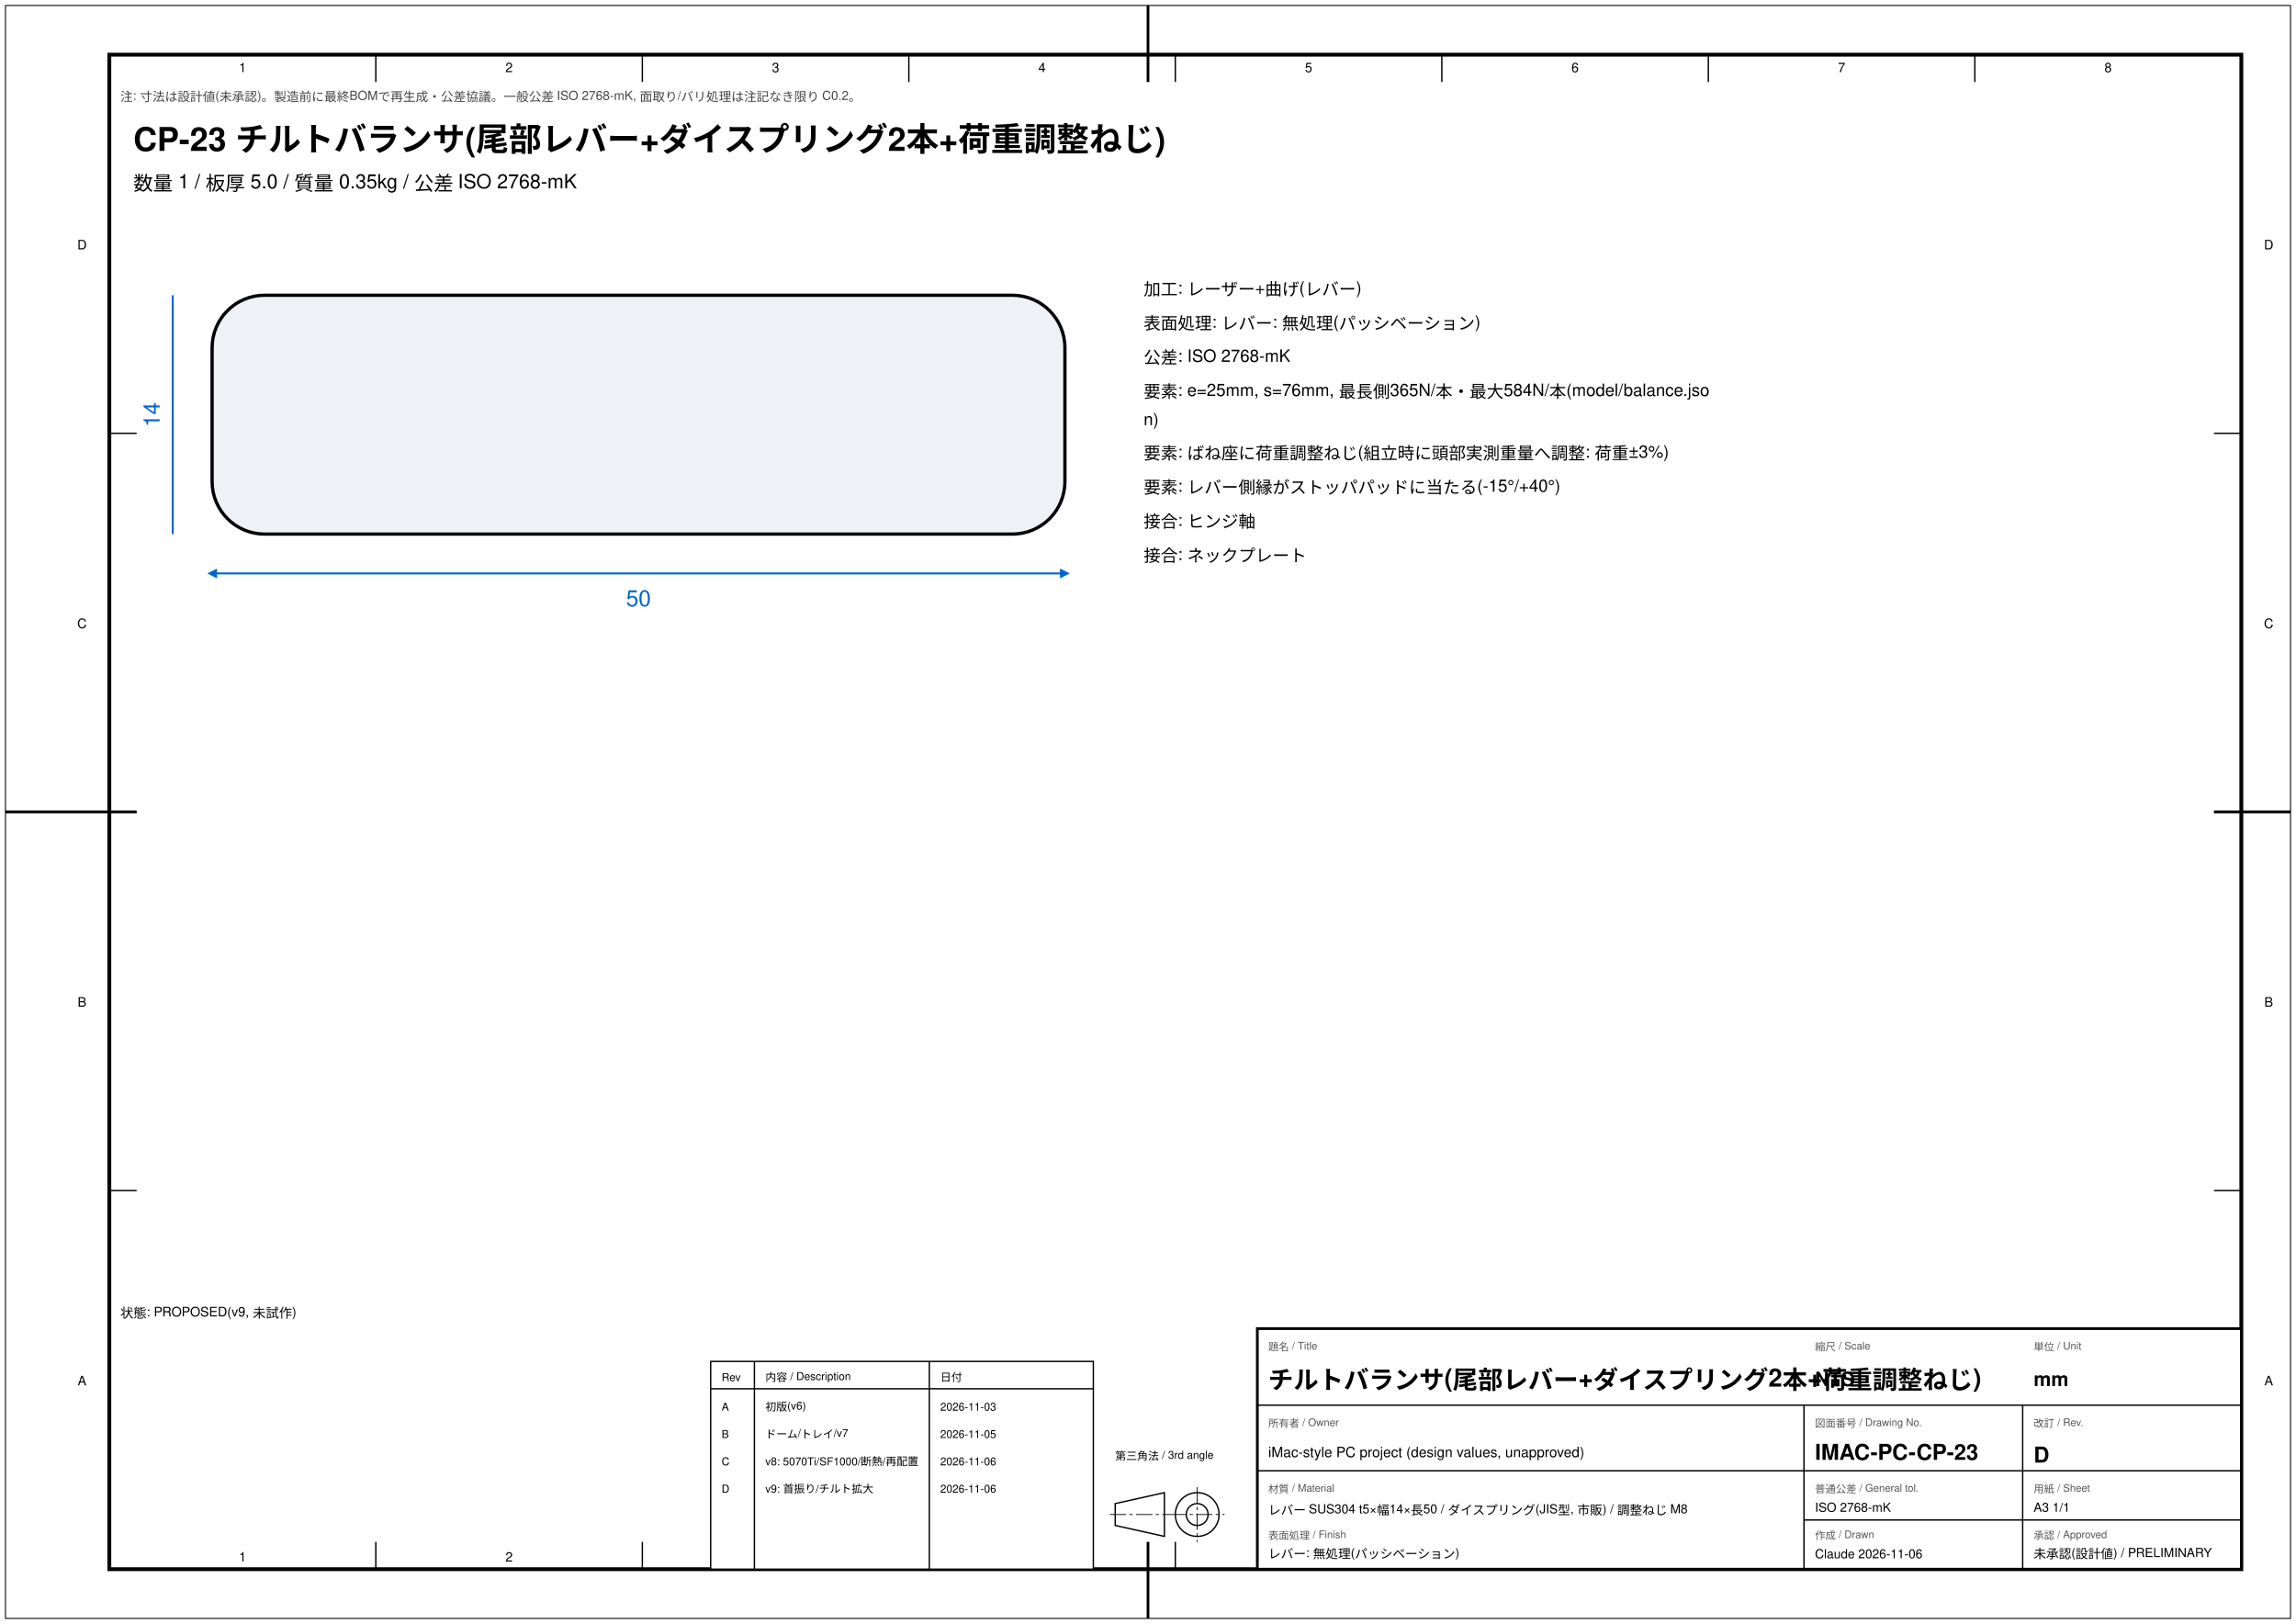
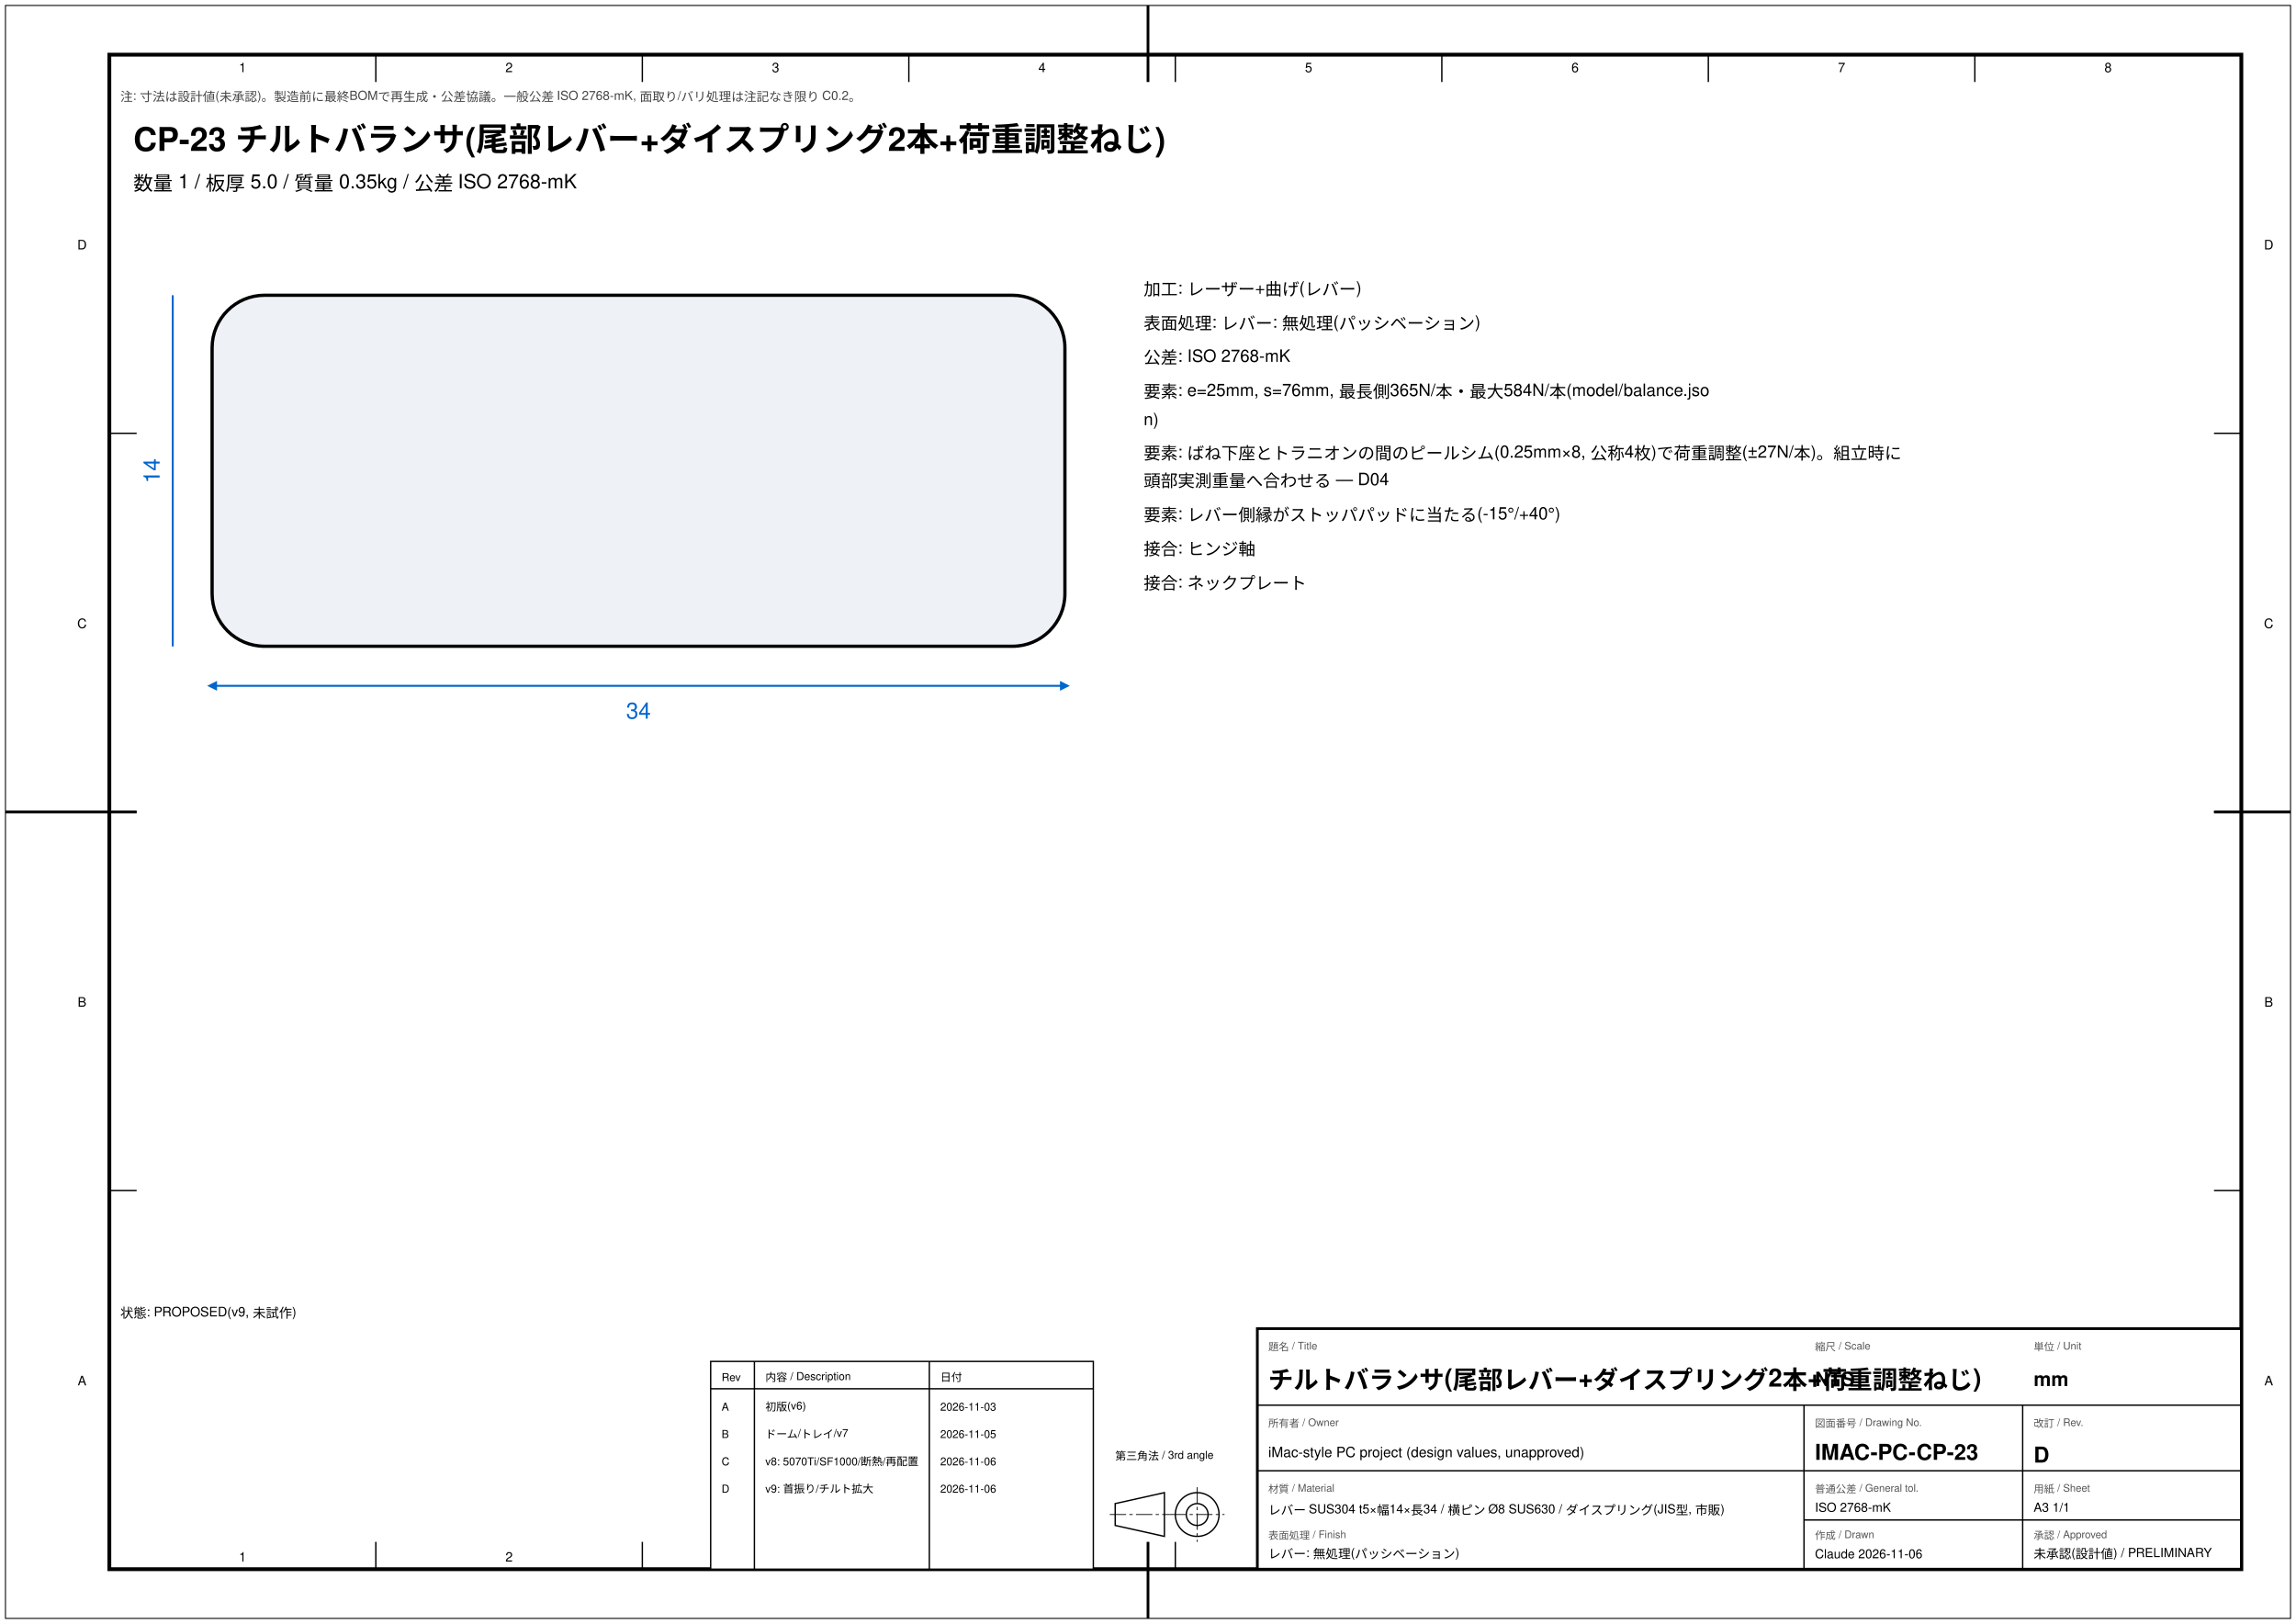
<svg xmlns="http://www.w3.org/2000/svg" viewBox="0 0 420 297" font-family="Helvetica,Arial,sans-serif">
  <defs>
    <marker id="a" markerWidth="5" markerHeight="5" refX="2.5" refY="2.5" orient="auto-start-reverse">
      <path d="M0,0 L5,2.5 L0,5 z" fill="#06c" />
    </marker>
  </defs>
  <rect width="100%" height="100%" fill="#fff" />
  <rect x="1" y="1" width="418" height="295" fill="none" stroke="#000" stroke-width=".18" />
  <rect x="20" y="10" width="390" height="277" fill="none" stroke="#000" stroke-width=".7" />
  <line x1="68.75" y1="10" x2="68.75" y2="15" stroke="#000" stroke-width="0.25" />
  <line x1="68.75" y1="287" x2="68.75" y2="282" stroke="#000" stroke-width="0.25" />
  <text x="44.38" y="13.20" font-size="2.4" text-anchor="middle" font-weight="normal" fill="#000">1</text>
  <text x="44.38" y="285.60" font-size="2.4" text-anchor="middle" font-weight="normal" fill="#000">1</text>
  <line x1="117.5" y1="10" x2="117.5" y2="15" stroke="#000" stroke-width="0.25" />
  <line x1="117.5" y1="287" x2="117.5" y2="282" stroke="#000" stroke-width="0.25" />
  <text x="93.12" y="13.20" font-size="2.4" text-anchor="middle" font-weight="normal" fill="#000">2</text>
  <text x="93.12" y="285.60" font-size="2.4" text-anchor="middle" font-weight="normal" fill="#000">2</text>
  <line x1="166.25" y1="10" x2="166.25" y2="15" stroke="#000" stroke-width="0.25" />
  <line x1="166.25" y1="287" x2="166.25" y2="282" stroke="#000" stroke-width="0.25" />
  <text x="141.88" y="13.20" font-size="2.4" text-anchor="middle" font-weight="normal" fill="#000">3</text>
  <text x="141.88" y="285.60" font-size="2.4" text-anchor="middle" font-weight="normal" fill="#000">3</text>
  <line x1="215.0" y1="10" x2="215.0" y2="15" stroke="#000" stroke-width="0.25" />
  <line x1="215.0" y1="287" x2="215.0" y2="282" stroke="#000" stroke-width="0.25" />
  <text x="190.62" y="13.20" font-size="2.4" text-anchor="middle" font-weight="normal" fill="#000">4</text>
  <text x="190.62" y="285.60" font-size="2.4" text-anchor="middle" font-weight="normal" fill="#000">4</text>
  <line x1="263.75" y1="10" x2="263.75" y2="15" stroke="#000" stroke-width="0.25" />
  <line x1="263.75" y1="287" x2="263.75" y2="282" stroke="#000" stroke-width="0.25" />
  <text x="239.38" y="13.20" font-size="2.4" text-anchor="middle" font-weight="normal" fill="#000">5</text>
  <text x="239.38" y="285.60" font-size="2.4" text-anchor="middle" font-weight="normal" fill="#000">5</text>
  <line x1="312.5" y1="10" x2="312.5" y2="15" stroke="#000" stroke-width="0.25" />
  <line x1="312.5" y1="287" x2="312.5" y2="282" stroke="#000" stroke-width="0.25" />
  <text x="288.12" y="13.20" font-size="2.4" text-anchor="middle" font-weight="normal" fill="#000">6</text>
  <text x="288.12" y="285.60" font-size="2.4" text-anchor="middle" font-weight="normal" fill="#000">6</text>
  <line x1="361.25" y1="10" x2="361.25" y2="15" stroke="#000" stroke-width="0.25" />
  <line x1="361.25" y1="287" x2="361.25" y2="282" stroke="#000" stroke-width="0.25" />
  <text x="336.88" y="13.20" font-size="2.4" text-anchor="middle" font-weight="normal" fill="#000">7</text>
  <text x="336.88" y="285.60" font-size="2.4" text-anchor="middle" font-weight="normal" fill="#000">7</text>
  <text x="385.62" y="13.20" font-size="2.4" text-anchor="middle" font-weight="normal" fill="#000">8</text>
  <text x="385.62" y="285.60" font-size="2.4" text-anchor="middle" font-weight="normal" fill="#000">8</text>
  <line x1="20" y1="79.25" x2="25" y2="79.25" stroke="#000" stroke-width="0.25" />
  <line x1="410" y1="79.25" x2="405" y2="79.25" stroke="#000" stroke-width="0.25" />
  <line x1="20" y1="148.5" x2="25" y2="148.5" stroke="#000" stroke-width="0.25" />
  <line x1="410" y1="148.5" x2="405" y2="148.5" stroke="#000" stroke-width="0.25" />
  <line x1="20" y1="217.75" x2="25" y2="217.75" stroke="#000" stroke-width="0.25" />
  <line x1="410" y1="217.75" x2="405" y2="217.75" stroke="#000" stroke-width="0.25" />
  <text x="15.00" y="45.62" font-size="2.4" text-anchor="middle" font-weight="normal" fill="#000">D</text>
  <text x="415.00" y="45.62" font-size="2.4" text-anchor="middle" font-weight="normal" fill="#000">D</text>
  <text x="15.00" y="114.88" font-size="2.4" text-anchor="middle" font-weight="normal" fill="#000">C</text>
  <text x="415.00" y="114.88" font-size="2.4" text-anchor="middle" font-weight="normal" fill="#000">C</text>
  <text x="15.00" y="184.12" font-size="2.4" text-anchor="middle" font-weight="normal" fill="#000">B</text>
  <text x="415.00" y="184.12" font-size="2.4" text-anchor="middle" font-weight="normal" fill="#000">B</text>
  <text x="15.00" y="253.38" font-size="2.4" text-anchor="middle" font-weight="normal" fill="#000">A</text>
  <text x="415.00" y="253.38" font-size="2.4" text-anchor="middle" font-weight="normal" fill="#000">A</text>
  <line x1="1" y1="148.5" x2="25" y2="148.5" stroke="#000" stroke-width="0.5" />
  <line x1="405" y1="148.5" x2="419" y2="148.5" stroke="#000" stroke-width="0.5" />
  <line x1="210.0" y1="1" x2="210.0" y2="15" stroke="#000" stroke-width="0.5" />
  <line x1="210.0" y1="282" x2="210.0" y2="296" stroke="#000" stroke-width="0.5" />
  <rect x="230" y="243" width="180" height="44" fill="#fff" stroke="#000" stroke-width=".5" />
  <line x1="230" y1="257" x2="410" y2="257" stroke="#000" stroke-width="0.25" />
  <line x1="230" y1="269" x2="410" y2="269" stroke="#000" stroke-width="0.25" />
  <line x1="330" y1="257" x2="330" y2="287" stroke="#000" stroke-width="0.25" />
  <line x1="370" y1="257" x2="370" y2="287" stroke="#000" stroke-width="0.25" />
  <line x1="330" y1="278" x2="410" y2="278" stroke="#000" stroke-width="0.25" />
  <text x="232.00" y="247.00" font-size="1.9" text-anchor="start" font-weight="normal" fill="#555">題名 / Title</text>
  <text x="232.00" y="254.00" font-size="4.6" text-anchor="start" font-weight="bold" fill="#000">チルトバランサ(尾部レバー+ダイスプリング2本+荷重調整ねじ)</text>
  <text x="232.00" y="261.00" font-size="1.9" text-anchor="start" font-weight="normal" fill="#555">所有者 / Owner</text>
  <text x="232.00" y="266.50" font-size="2.6" text-anchor="start" font-weight="normal" fill="#000">iMac-style PC project (design values, unapproved)</text>
  <text x="232.00" y="273.00" font-size="1.9" text-anchor="start" font-weight="normal" fill="#555">材質 / Material</text>
-   <text x="232.00" y="277.00" font-size="2.3" text-anchor="start" font-weight="normal" fill="#000">レバー SUS304 t5×幅14×長50 / ダイスプリング(JIS型, 市販) / 調整ねじ M8</text>
+   <text x="232.00" y="277.00" font-size="2.3" text-anchor="start" font-weight="normal" fill="#000">レバー SUS304 t5×幅14×長34 / 横ピン Ø8 SUS630 / ダイスプリング(JIS型, 市販) </text>
  <text x="232.00" y="281.50" font-size="1.9" text-anchor="start" font-weight="normal" fill="#555">表面処理 / Finish</text>
  <text x="232.00" y="285.00" font-size="2.3" text-anchor="start" font-weight="normal" fill="#000">レバー: 無処理(パッシベーション)</text>
  <text x="332.00" y="261.00" font-size="1.9" text-anchor="start" font-weight="normal" fill="#555">図面番号 / Drawing No.</text>
  <text x="332.00" y="267.00" font-size="4.0" text-anchor="start" font-weight="bold" fill="#000">IMAC-PC-CP-23</text>
  <text x="332.00" y="273.00" font-size="1.9" text-anchor="start" font-weight="normal" fill="#555">普通公差 / General tol.</text>
  <text x="332.00" y="276.50" font-size="2.3" text-anchor="start" font-weight="normal" fill="#000">ISO 2768-mK</text>
  <text x="372.00" y="261.00" font-size="1.9" text-anchor="start" font-weight="normal" fill="#555">改訂 / Rev.</text>
  <text x="372.00" y="267.50" font-size="4.0" text-anchor="start" font-weight="bold" fill="#000">D</text>
  <text x="372.00" y="273.00" font-size="1.9" text-anchor="start" font-weight="normal" fill="#555">用紙 / Sheet</text>
  <text x="372.00" y="276.50" font-size="2.3" text-anchor="start" font-weight="normal" fill="#000">A3  1/1</text>
  <text x="332.00" y="247.00" font-size="1.9" text-anchor="start" font-weight="normal" fill="#555">縮尺 / Scale</text>
  <text x="332.00" y="253.50" font-size="3.6" text-anchor="start" font-weight="bold" fill="#000">NTS</text>
  <text x="372.00" y="247.00" font-size="1.9" text-anchor="start" font-weight="normal" fill="#555">単位 / Unit</text>
  <text x="372.00" y="253.50" font-size="3.6" text-anchor="start" font-weight="bold" fill="#000">mm</text>
  <text x="332.00" y="281.50" font-size="1.9" text-anchor="start" font-weight="normal" fill="#555">作成 / Drawn</text>
  <text x="332.00" y="285.00" font-size="2.3" text-anchor="start" font-weight="normal" fill="#000">Claude 2026-11-06</text>
  <text x="372.00" y="281.50" font-size="1.9" text-anchor="start" font-weight="normal" fill="#555">承認 / Approved</text>
  <text x="372.00" y="285.00" font-size="2.3" text-anchor="start" font-weight="normal" fill="#000">未承認(設計値) / PRELIMINARY</text>
  <g transform="translate(204,273)" stroke="#000" stroke-width=".25" fill="none">
    <path d="M0,2 L9,0 L9,8 L0,6 Z" />
    <line x1="-1" y1="4" x2="10" y2="4" stroke="#000" stroke-width="0.15" stroke-dasharray="3,0.6,0.6,0.6" />
    <circle cx="15" cy="4" r="4" />
    <circle cx="15" cy="4" r="2" />
    <line x1="10" y1="4" x2="20" y2="4" stroke="#000" stroke-width="0.15" stroke-dasharray="3,0.6,0.6,0.6" />
    <line x1="15" y1="-1" x2="15" y2="9" stroke="#000" stroke-width="0.15" stroke-dasharray="3,0.6,0.6,0.6" />
  </g>
  <text x="204.00" y="267.00" font-size="2.0" text-anchor="start" font-weight="normal" fill="#000">第三角法 / 3rd angle</text>
  <rect x="130" y="249" width="70" height="38" fill="#fff" stroke="#000" stroke-width=".25" />
  <line x1="130" y1="254" x2="200" y2="254" stroke="#000" stroke-width="0.25" />
  <line x1="138" y1="249" x2="138" y2="287" stroke="#000" stroke-width="0.25" />
  <line x1="170" y1="249" x2="170" y2="287" stroke="#000" stroke-width="0.25" />
  <text x="132.00" y="252.60" font-size="2.0" text-anchor="start" font-weight="normal" fill="#000">Rev</text>
  <text x="140.00" y="252.60" font-size="2.0" text-anchor="start" font-weight="normal" fill="#000">内容 / Description</text>
  <text x="172.00" y="252.60" font-size="2.0" text-anchor="start" font-weight="normal" fill="#000">日付</text>
  <text x="132.00" y="258.00" font-size="2.0" text-anchor="start" font-weight="normal" fill="#000">A</text>
  <text x="140.00" y="258.00" font-size="2.0" text-anchor="start" font-weight="normal" fill="#000">初版(v6)</text>
  <text x="172.00" y="258.00" font-size="2.0" text-anchor="start" font-weight="normal" fill="#000">2026-11-03</text>
  <text x="132.00" y="263.00" font-size="2.0" text-anchor="start" font-weight="normal" fill="#000">B</text>
  <text x="140.00" y="263.00" font-size="2.0" text-anchor="start" font-weight="normal" fill="#000">ドーム/トレイ/v7</text>
  <text x="172.00" y="263.00" font-size="2.0" text-anchor="start" font-weight="normal" fill="#000">2026-11-05</text>
  <text x="132.00" y="268.00" font-size="2.0" text-anchor="start" font-weight="normal" fill="#000">C</text>
  <text x="140.00" y="268.00" font-size="2.0" text-anchor="start" font-weight="normal" fill="#000">v8: 5070Ti/SF1000/断熱/再配置</text>
  <text x="172.00" y="268.00" font-size="2.0" text-anchor="start" font-weight="normal" fill="#000">2026-11-06</text>
  <text x="132.00" y="273.00" font-size="2.0" text-anchor="start" font-weight="normal" fill="#000">D</text>
  <text x="140.00" y="273.00" font-size="2.0" text-anchor="start" font-weight="normal" fill="#000">v9: 首振り/チルト拡大</text>
  <text x="172.00" y="273.00" font-size="2.0" text-anchor="start" font-weight="normal" fill="#000">2026-11-06</text>
  <text x="22.00" y="241.00" font-size="2.4" text-anchor="start" font-weight="normal" fill="#000">状態: PROPOSED(v9, 未試作)</text>
  <text x="22.00" y="18.50" font-size="2.3" text-anchor="start" font-weight="normal" fill="#444">注: 寸法は設計値(未承認)。製造前に最終BOMで再生成・公差協議。一般公差 ISO 2768-mK, 面取り/バリ処理は注記なき限り C0.2。</text>
  <g transform="translate(22,18) scale(1.2)">
    <text x="2" y="8" font-size="5" font-weight="bold">CP-23 チルトバランサ(尾部レバー+ダイスプリング2本+荷重調整ねじ)</text>
    <text x="2" y="14" font-size="3">数量 1 / 板厚 5.0 / 質量 0.35kg / 公差 ISO 2768-mK</text>
-     <rect x="14" y="30" width="130.0" height="36.4" rx="8.0" fill="#eef2f6" stroke="#000" stroke-width=".5" />
-     <line x1="14" y1="72.4" x2="144.0" y2="72.4" stroke="#06c" stroke-width=".3" marker-start="url(#a)" marker-end="url(#a)" />
-     <text x="79.0" y="77.4" font-size="3.4" text-anchor="middle" fill="#06c">50</text>
-     <line x1="8" y1="30" x2="8" y2="66.4" stroke="#06c" stroke-width=".3" />
-     <text x="6" y="48.2" font-size="3.4" text-anchor="middle" fill="#06c" transform="rotate(-90 6 48.2)">14</text>
+     <rect x="14" y="30" width="130.0" height="53.5" rx="8.0" fill="#eef2f6" stroke="#000" stroke-width=".5" />
+     <line x1="14" y1="89.529" x2="144.0" y2="89.529" stroke="#06c" stroke-width=".3" marker-start="url(#a)" marker-end="url(#a)" />
+     <text x="79.0" y="94.529" font-size="3.4" text-anchor="middle" fill="#06c">34</text>
+     <line x1="8" y1="30" x2="8" y2="83.529" stroke="#06c" stroke-width=".3" />
+     <text x="6" y="56.765" font-size="3.4" text-anchor="middle" fill="#06c" transform="rotate(-90 6 56.76471)">14</text>
    <text x="156" y="30" font-size="2.6">加工: レーザー+曲げ(レバー)</text>
    <text x="156" y="35.2" font-size="2.6">表面処理: レバー: 無処理(パッシベーション)</text>
    <text x="156" y="40.4" font-size="2.6">公差: ISO 2768-mK</text>
    <text x="156" y="45.6" font-size="2.6">要素: e=25mm, s=76mm, 最長側365N/本・最大584N/本(model/balance.jso</text>
    <text x="156" y="49.8" font-size="2.6">n)</text>
-     <text x="156" y="55" font-size="2.6">要素: ばね座に荷重調整ねじ(組立時に頭部実測重量へ調整: 荷重±3%)</text>
-     <text x="156" y="60.2" font-size="2.6">要素: レバー側縁がストッパパッドに当たる(-15°/+40°)</text>
-     <text x="156" y="65.4" font-size="2.6">接合: ヒンジ軸</text>
-     <text x="156" y="70.6" font-size="2.6">接合: ネックプレート</text>
+     <text x="156" y="55" font-size="2.6">要素: ばね下座とトラニオンの間のピールシム(0.25mm×8, 公称4枚)で荷重調整(±27N/本)。組立時に</text>
+     <text x="156" y="59.2" font-size="2.6">頭部実測重量へ合わせる — D04</text>
+     <text x="156" y="64.4" font-size="2.6">要素: レバー側縁がストッパパッドに当たる(-15°/+40°)</text>
+     <text x="156" y="69.6" font-size="2.6">接合: ヒンジ軸</text>
+     <text x="156" y="74.8" font-size="2.6">接合: ネックプレート</text>
  </g>
</svg>
